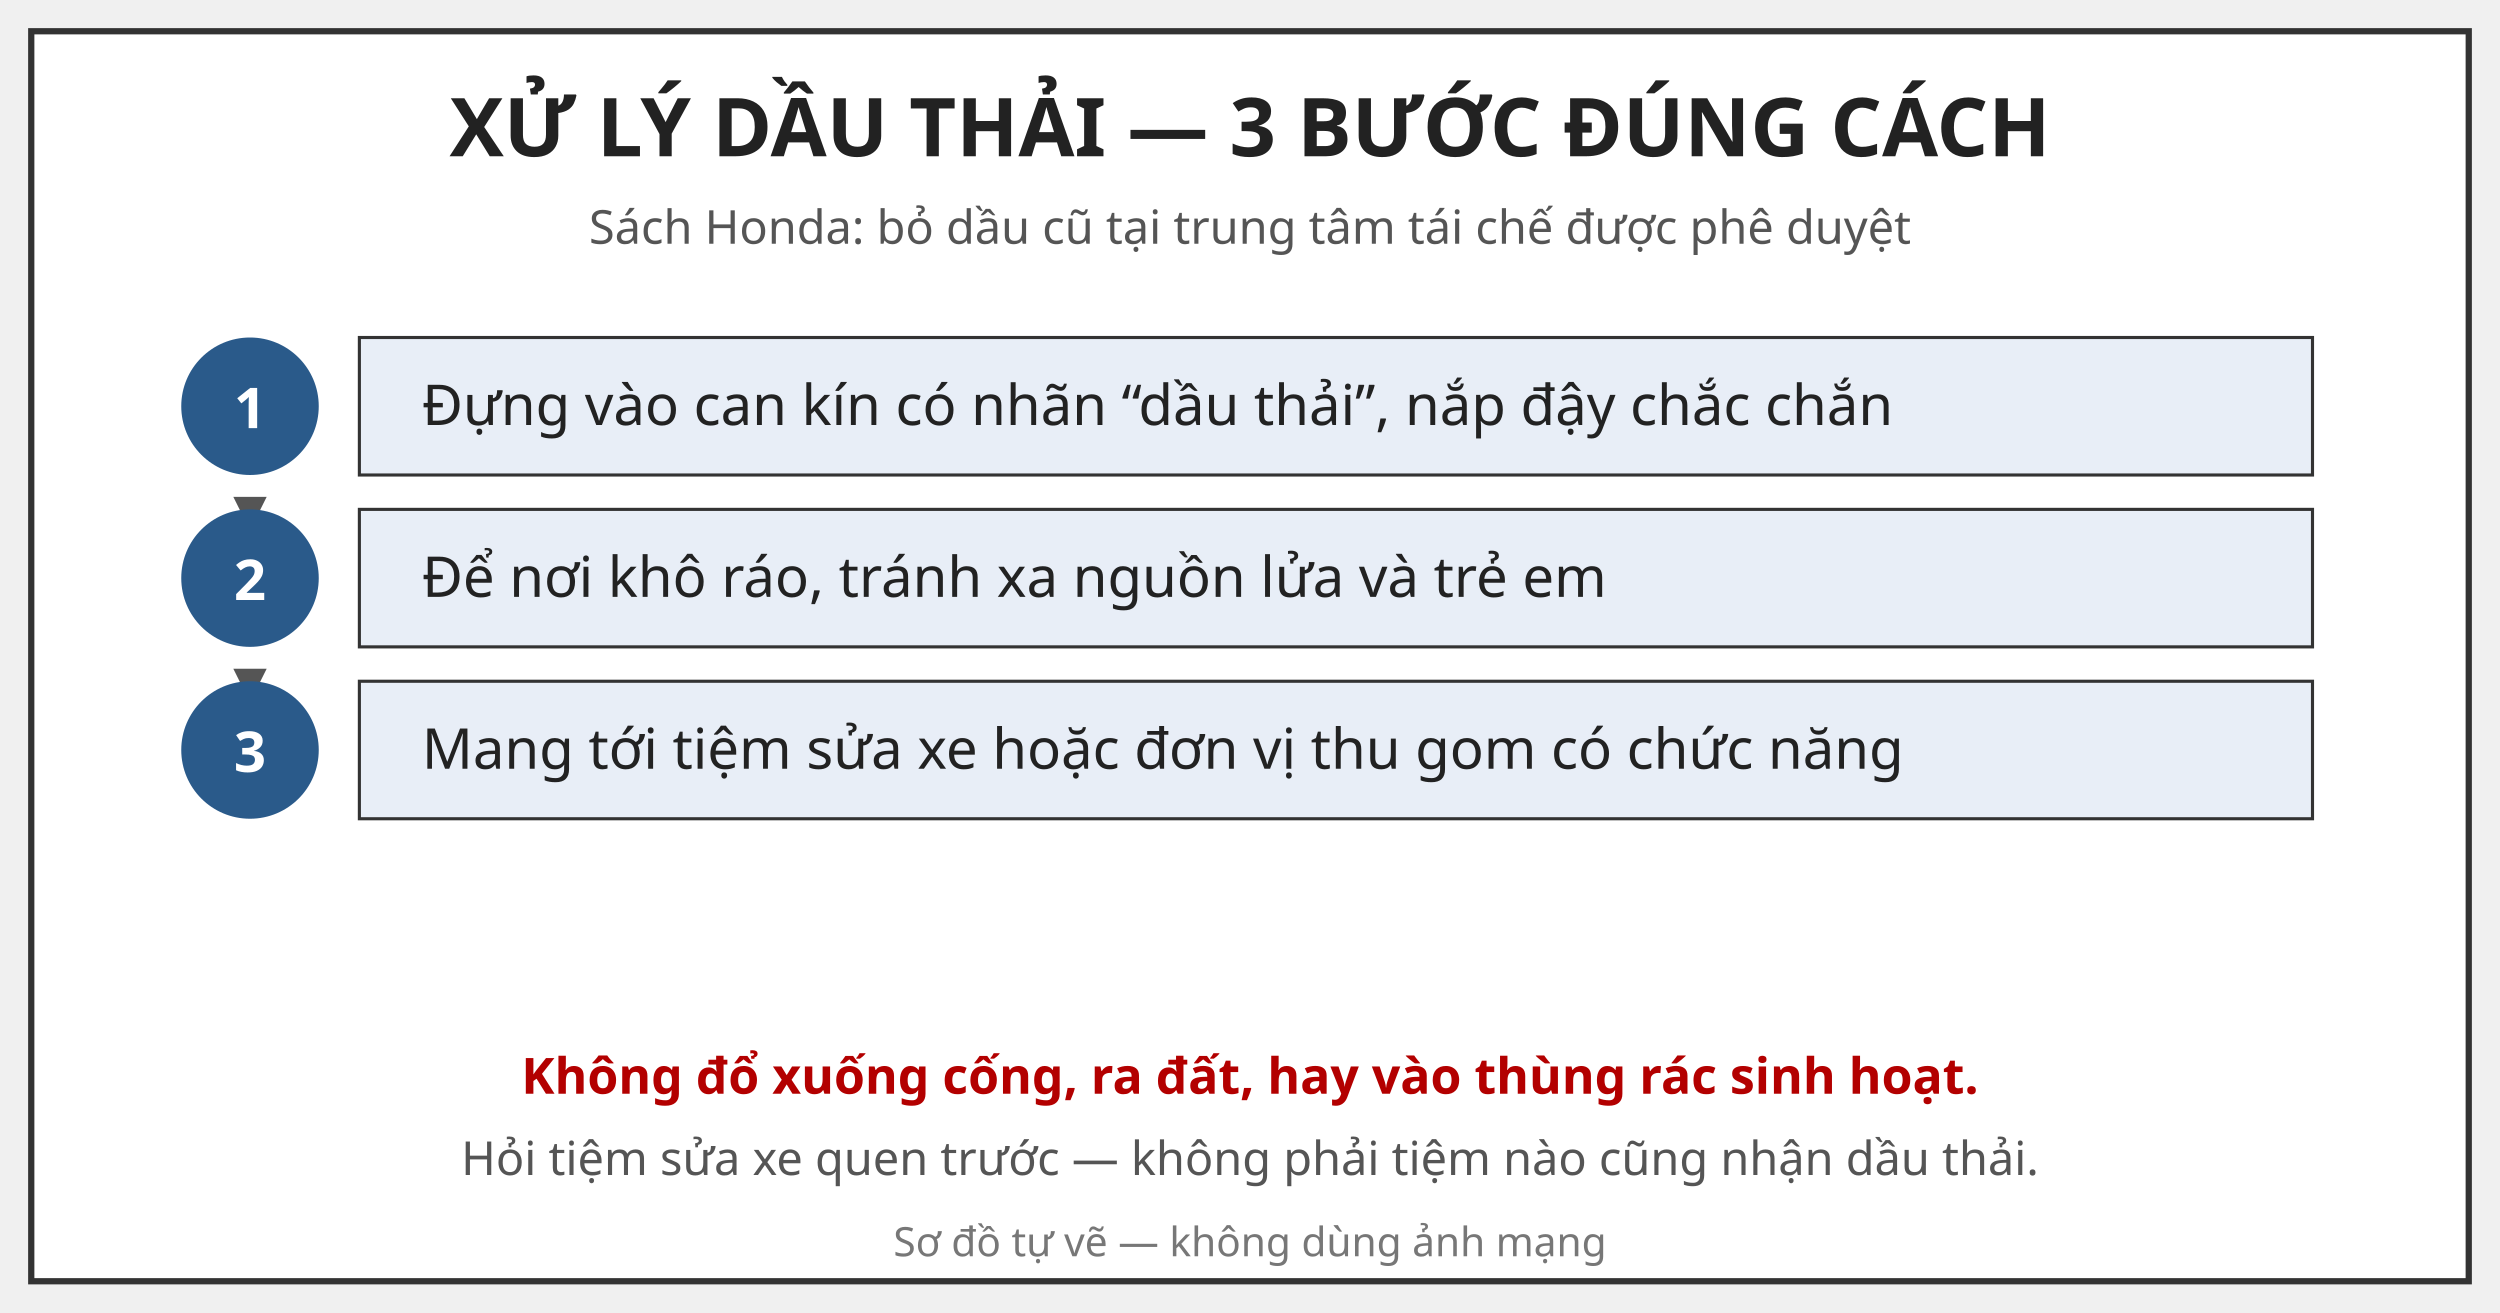
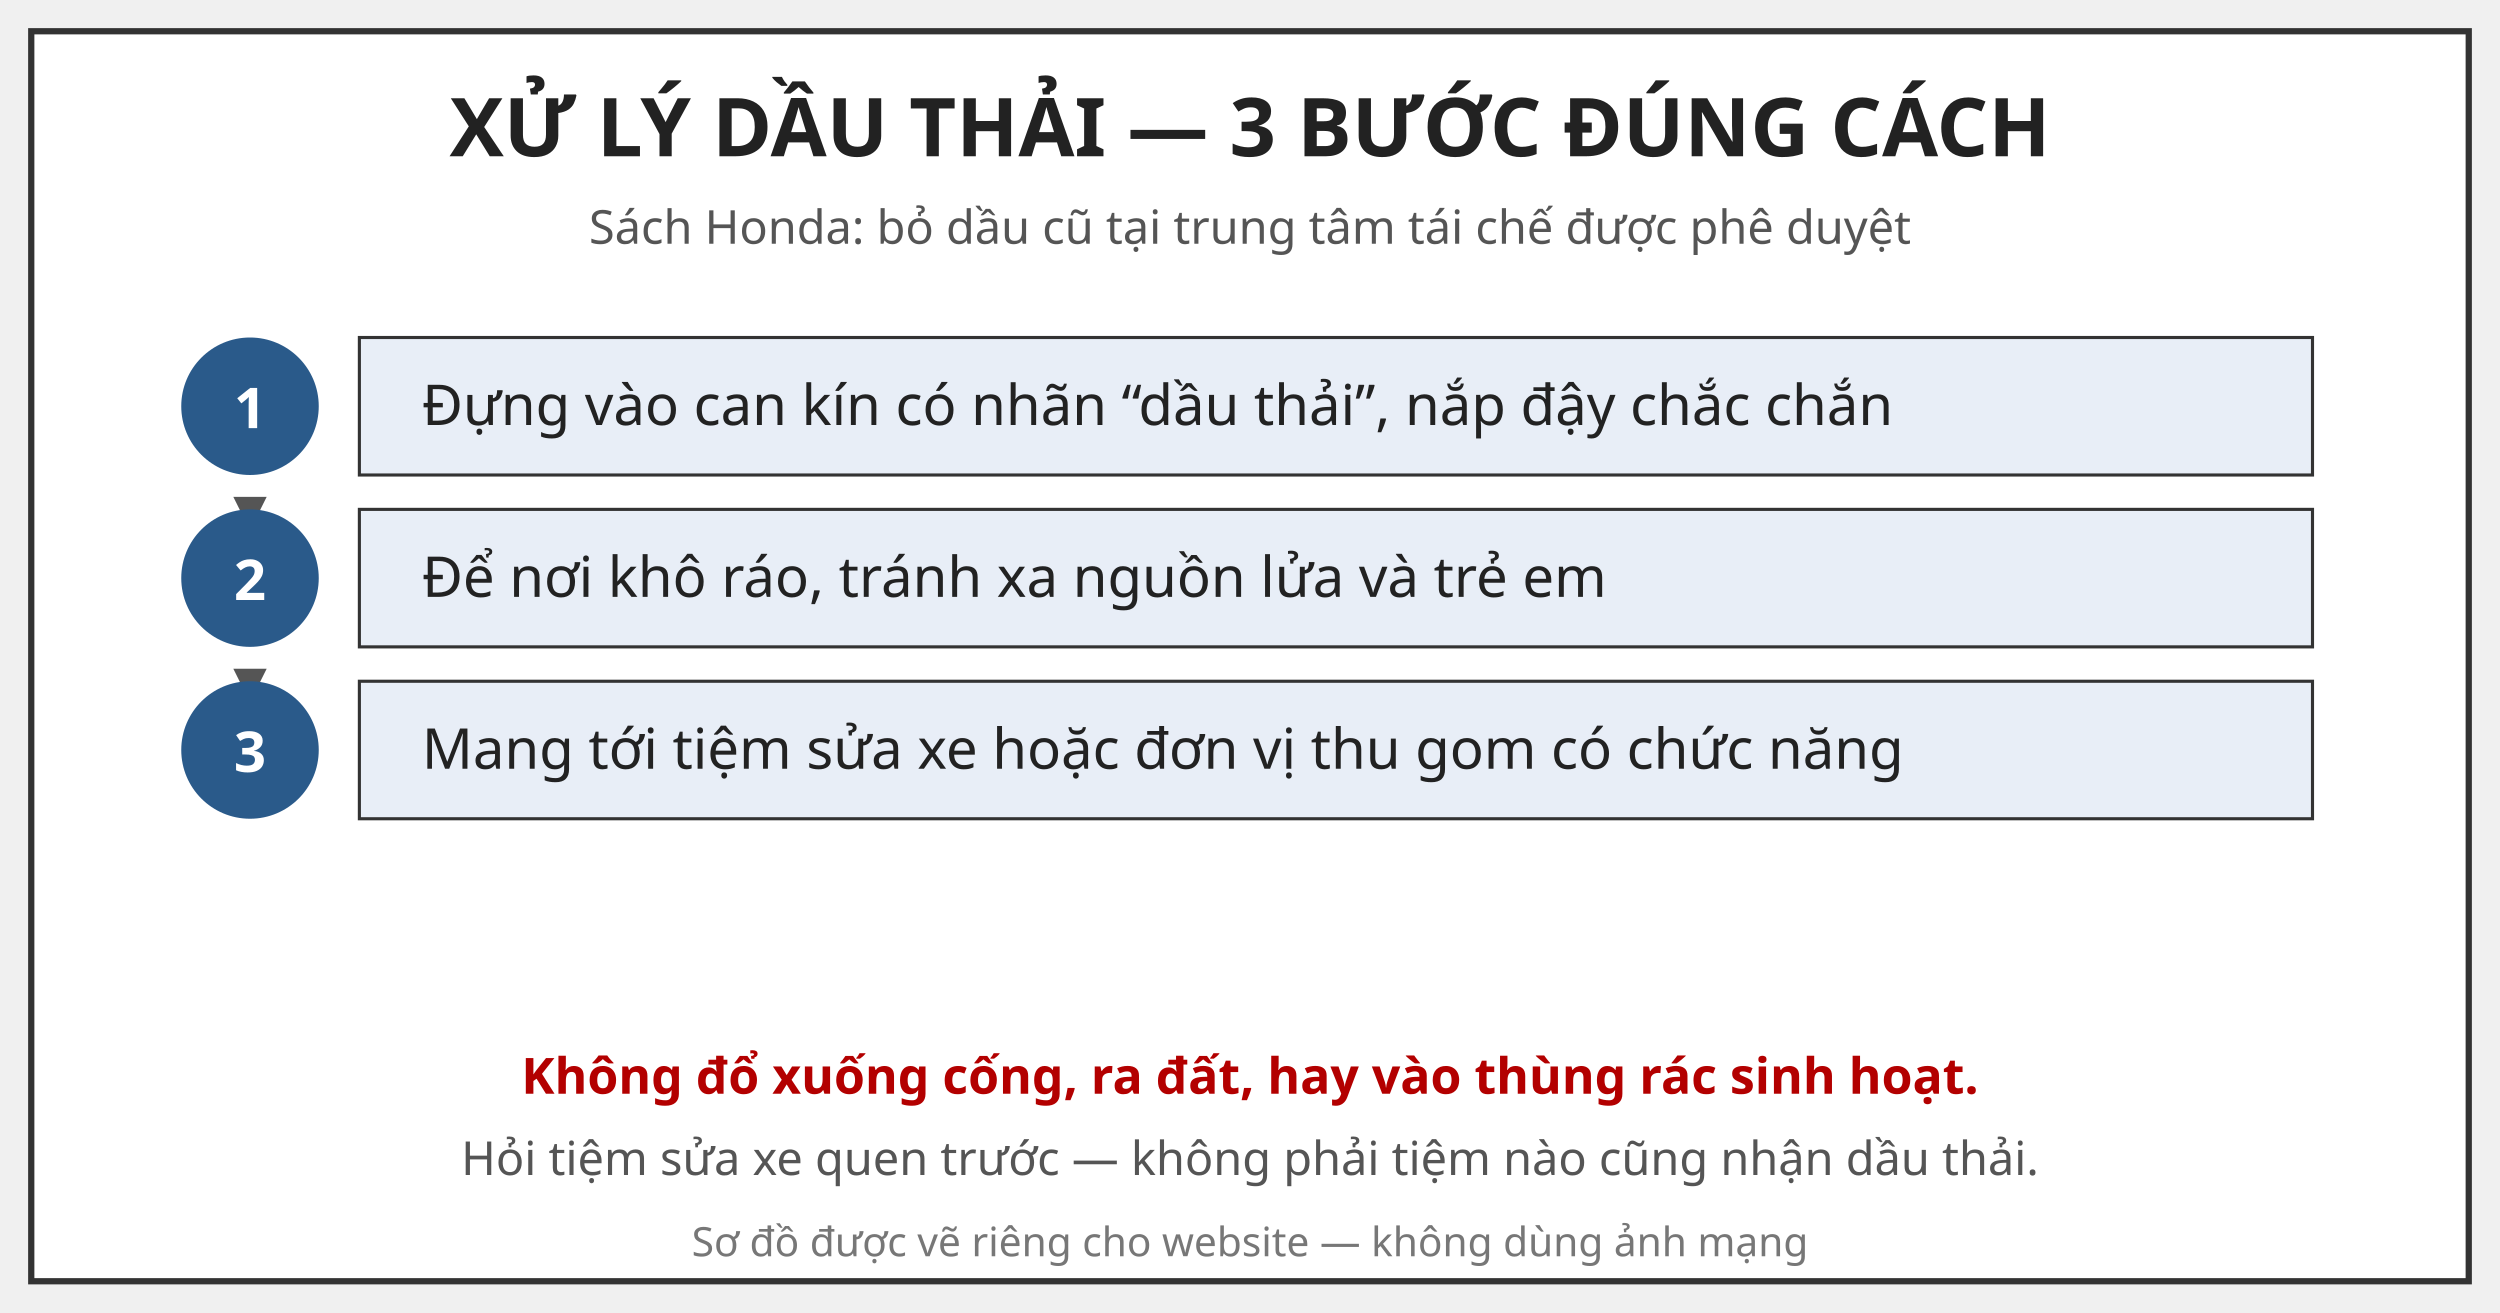
<svg xmlns="http://www.w3.org/2000/svg" width="800" height="420" viewBox="0 0 800 420" role="img" aria-labelledby="t7 d7">
  <rect x="10" y="10" width="780" height="400" fill="#ffffff" stroke="#333333" stroke-width="2" />
  <text x="400" y="50" text-anchor="middle" font-family="sans-serif" font-size="26" font-weight="bold" fill="#222222">XỬ LÝ DẦU THẢI — 3 BƯỚC ĐÚNG CÁCH</text>
  <text x="400" y="78" text-anchor="middle" font-family="sans-serif" font-size="15" fill="#555555">Sách Honda: bỏ dầu cũ tại trung tâm tái chế được phê duyệt</text>
  <g font-family="sans-serif" font-size="18" fill="#222222">
    <circle cx="80" cy="130" r="22" fill="#2a5a8a" />
    <text x="80" y="137" text-anchor="middle" font-weight="bold" fill="#ffffff">1</text>
    <rect x="115" y="108" width="625" height="44" fill="#e8eef7" stroke="#333333" />
    <text x="135" y="136">Đựng vào can kín có nhãn “dầu thải”, nắp đậy chắc chắn</text>
    <text x="80" y="168" text-anchor="middle" font-size="14" fill="#555555">▼</text>
    <circle cx="80" cy="185" r="22" fill="#2a5a8a" />
    <text x="80" y="192" text-anchor="middle" font-weight="bold" fill="#ffffff">2</text>
    <rect x="115" y="163" width="625" height="44" fill="#e8eef7" stroke="#333333" />
    <text x="135" y="191">Để nơi khô ráo, tránh xa nguồn lửa và trẻ em</text>
    <text x="80" y="223" text-anchor="middle" font-size="14" fill="#555555">▼</text>
    <circle cx="80" cy="240" r="22" fill="#2a5a8a" />
    <text x="80" y="247" text-anchor="middle" font-weight="bold" fill="#ffffff">3</text>
    <rect x="115" y="218" width="625" height="44" fill="#e8eef7" stroke="#333333" />
    <text x="135" y="246">Mang tới tiệm sửa xe hoặc đơn vị thu gom có chức năng</text>
    <text x="400" y="350" text-anchor="middle" font-size="16" font-weight="bold" fill="#b30000">Không đổ xuống cống, ra đất, hay vào thùng rác sinh hoạt.</text>
    <text x="400" y="376" text-anchor="middle" font-size="15" fill="#555555">Hỏi tiệm sửa xe quen trước — không phải tiệm nào cũng nhận dầu thải.</text>
  </g>
-   <text x="400" y="402" text-anchor="middle" font-family="sans-serif" font-size="13" fill="#777777">Sơ đồ tự vẽ — không dùng ảnh mạng</text>
+   <text x="400" y="402" text-anchor="middle" font-family="sans-serif" font-size="13" fill="#777777">Sơ đồ được vẽ riêng cho website — không dùng ảnh mạng</text>
</svg>
